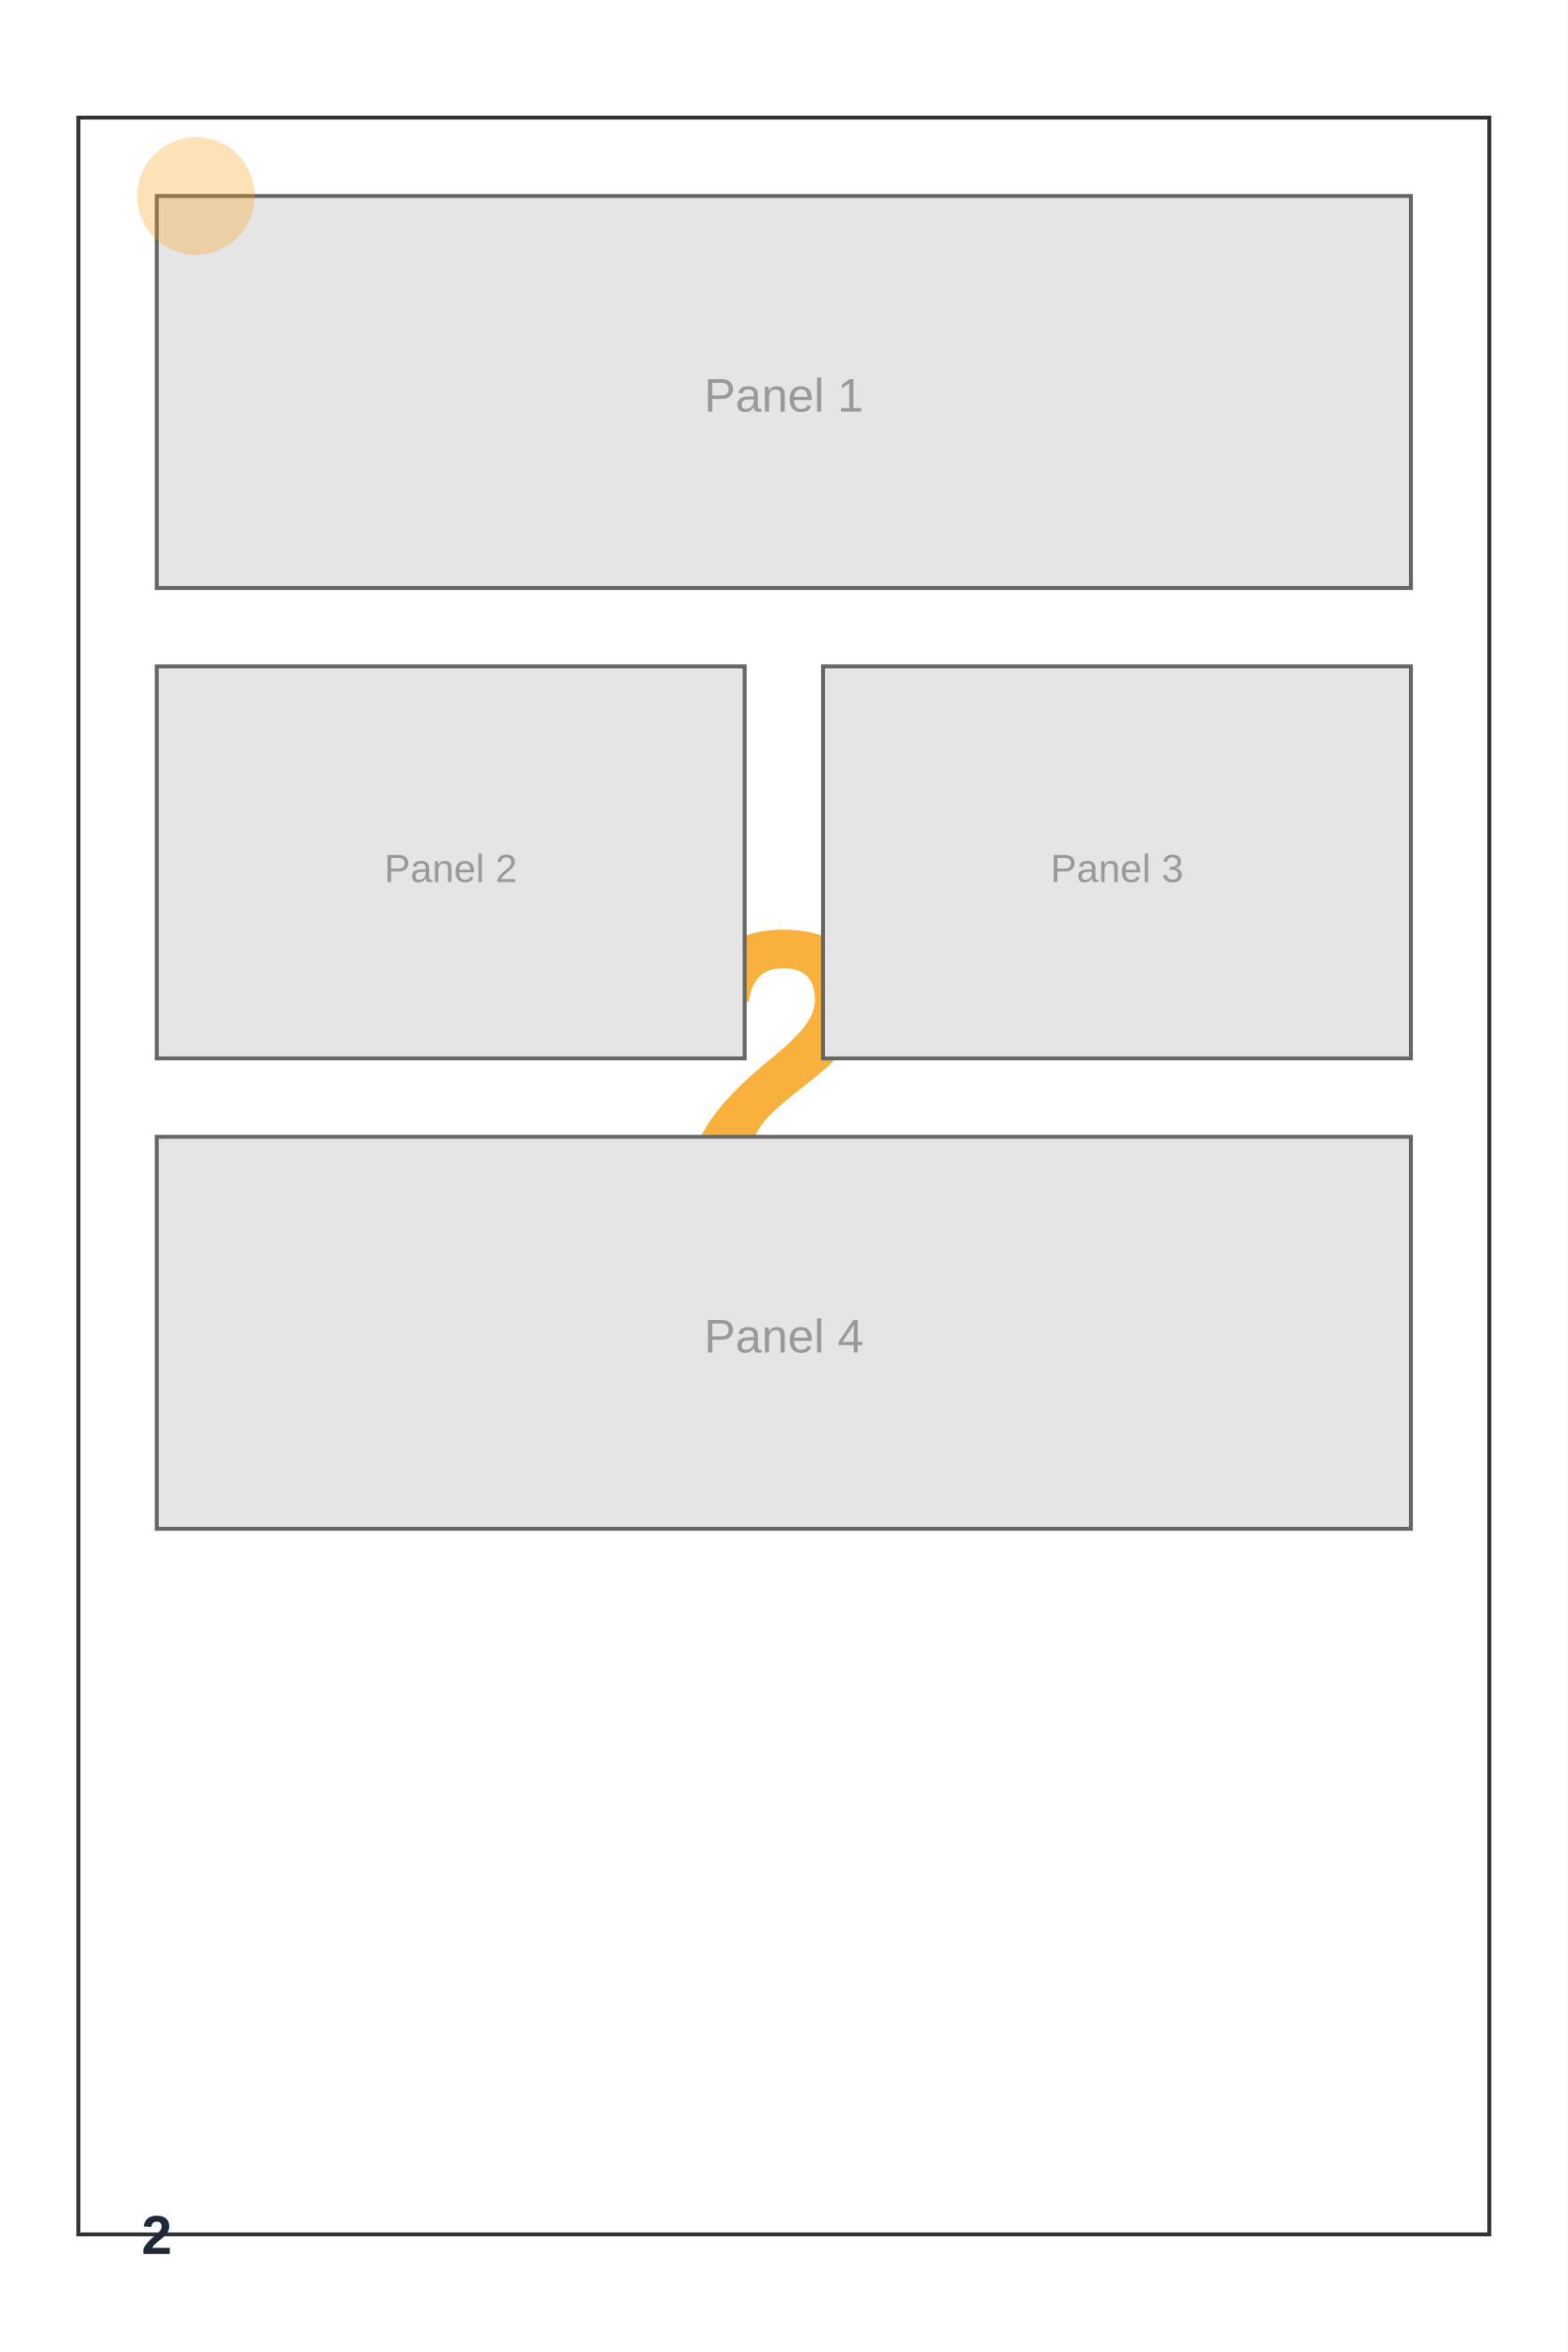
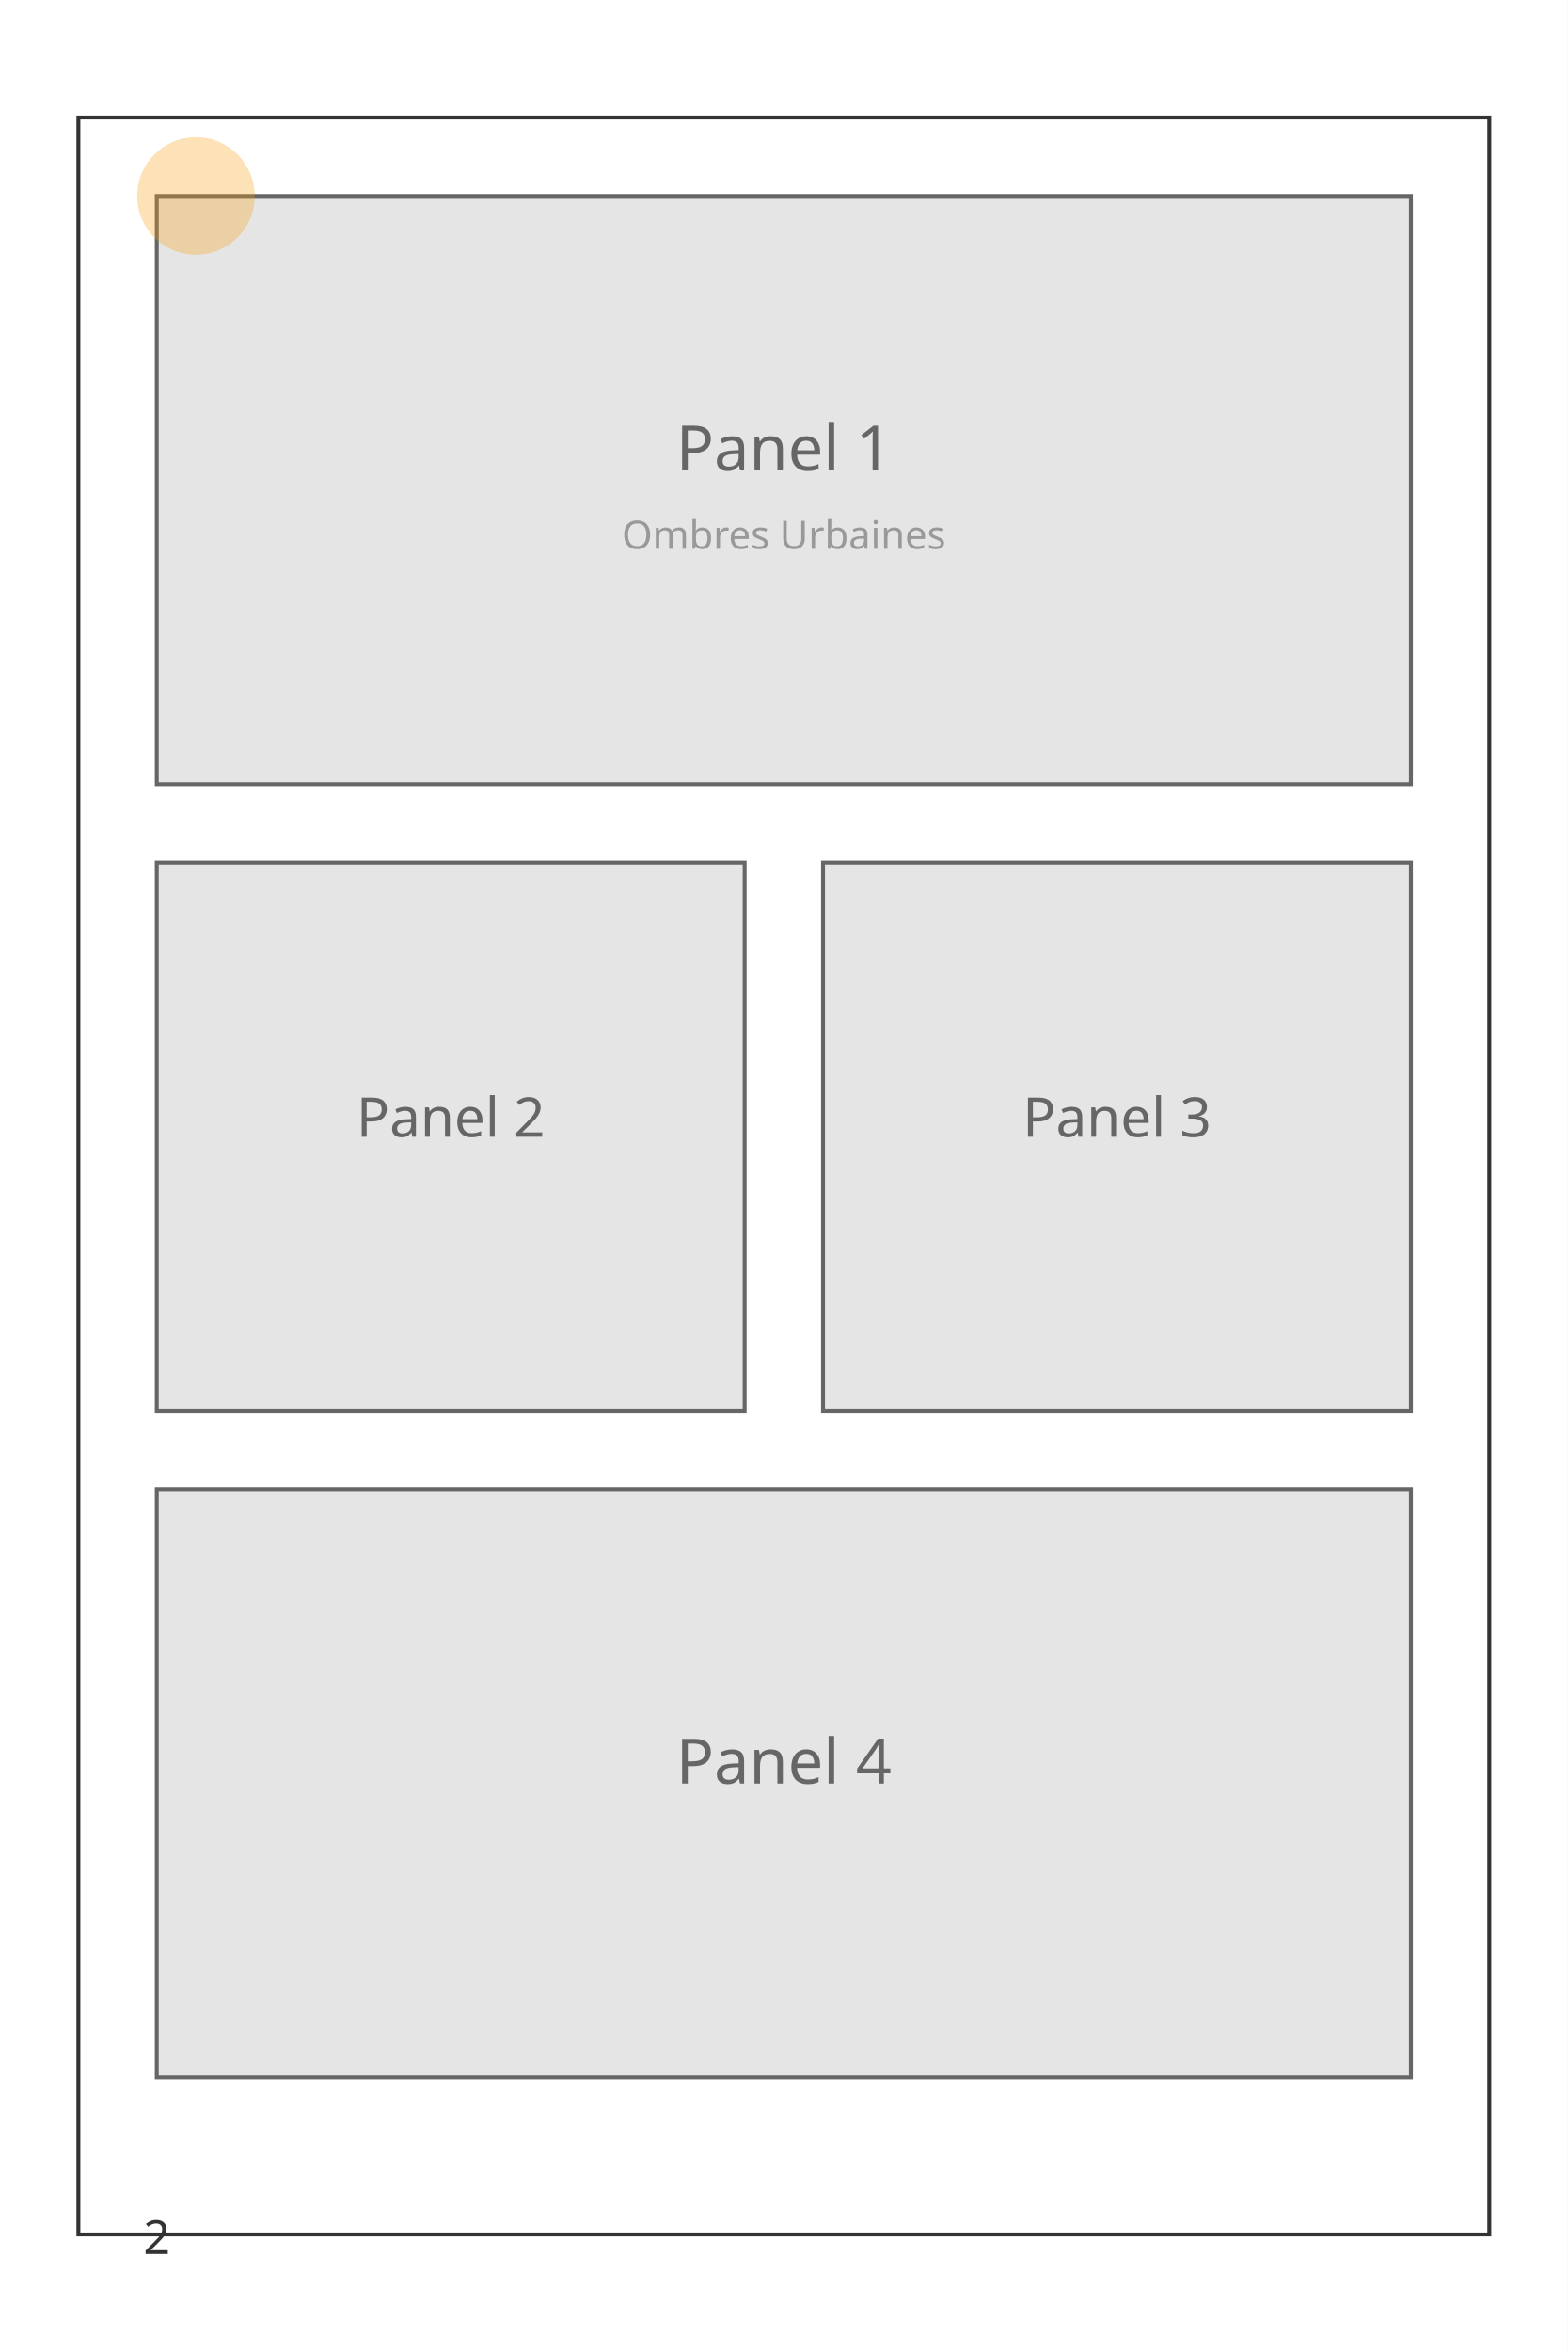
<svg xmlns="http://www.w3.org/2000/svg" width="800" height="1200">
  <rect width="800" height="1200" fill="#FFFFFF" />
  <rect x="40" y="60" width="720" height="1080" fill="none" stroke="#333333" stroke-width="2" />
-   <text x="400" y="600" font-family="Arial" font-size="180" font-weight="bold" fill="#F59E0B" text-anchor="middle" opacity="0.8">
-     2
+   <rect x="80" y="100" width="640" height="300" fill="#E5E5E5" stroke="#666666" stroke-width="2" />
+   <text x="400" y="240" font-family="sans-serif" font-size="32" fill="#666666" text-anchor="middle">
+     Panel 1
  </text>
-   <text x="400" y="700" font-family="Arial" font-size="32" fill="#333333" text-anchor="middle">
+   <text x="400" y="280" font-family="sans-serif" font-size="20" fill="#999999" text-anchor="middle">
    Ombres Urbaines
  </text>
-   <text x="400" y="760" font-family="Arial" font-size="24" fill="#666666" text-anchor="middle">
-     Page 2
+   <rect x="80" y="440" width="300" height="280" fill="#E5E5E5" stroke="#666666" stroke-width="2" />
+   <text x="230" y="580" font-family="sans-serif" font-size="28" fill="#666666" text-anchor="middle">
+     Panel 2
  </text>
-   <rect x="80" y="100" width="640" height="200" fill="#E5E5E5" stroke="#666666" stroke-width="2" />
-   <text x="400" y="210" font-family="Arial" font-size="24" fill="#999999" text-anchor="middle">Panel 1</text>
-   <rect x="80" y="340" width="300" height="200" fill="#E5E5E5" stroke="#666666" stroke-width="2" />
-   <text x="230" y="450" font-family="Arial" font-size="20" fill="#999999" text-anchor="middle">Panel 2</text>
-   <rect x="420" y="340" width="300" height="200" fill="#E5E5E5" stroke="#666666" stroke-width="2" />
-   <text x="570" y="450" font-family="Arial" font-size="20" fill="#999999" text-anchor="middle">Panel 3</text>
-   <rect x="80" y="580" width="640" height="200" fill="#E5E5E5" stroke="#666666" stroke-width="2" />
-   <text x="400" y="690" font-family="Arial" font-size="24" fill="#999999" text-anchor="middle">Panel 4</text>
-   <text x="80" y="1150" font-family="Arial" font-size="28" font-weight="bold" fill="#1F2937" text-anchor="middle">
+   <rect x="420" y="440" width="300" height="280" fill="#E5E5E5" stroke="#666666" stroke-width="2" />
+   <text x="570" y="580" font-family="sans-serif" font-size="28" fill="#666666" text-anchor="middle">
+     Panel 3
+   </text>
+   <rect x="80" y="760" width="640" height="300" fill="#E5E5E5" stroke="#666666" stroke-width="2" />
+   <text x="400" y="910" font-family="sans-serif" font-size="32" fill="#666666" text-anchor="middle">
+     Panel 4
+   </text>
+   <text x="80" y="1150" font-family="sans-serif" font-size="24" fill="#333333" text-anchor="middle">
    2
  </text>
  <circle cx="100" cy="100" r="30" fill="#F59E0B" opacity="0.3" />
</svg>
